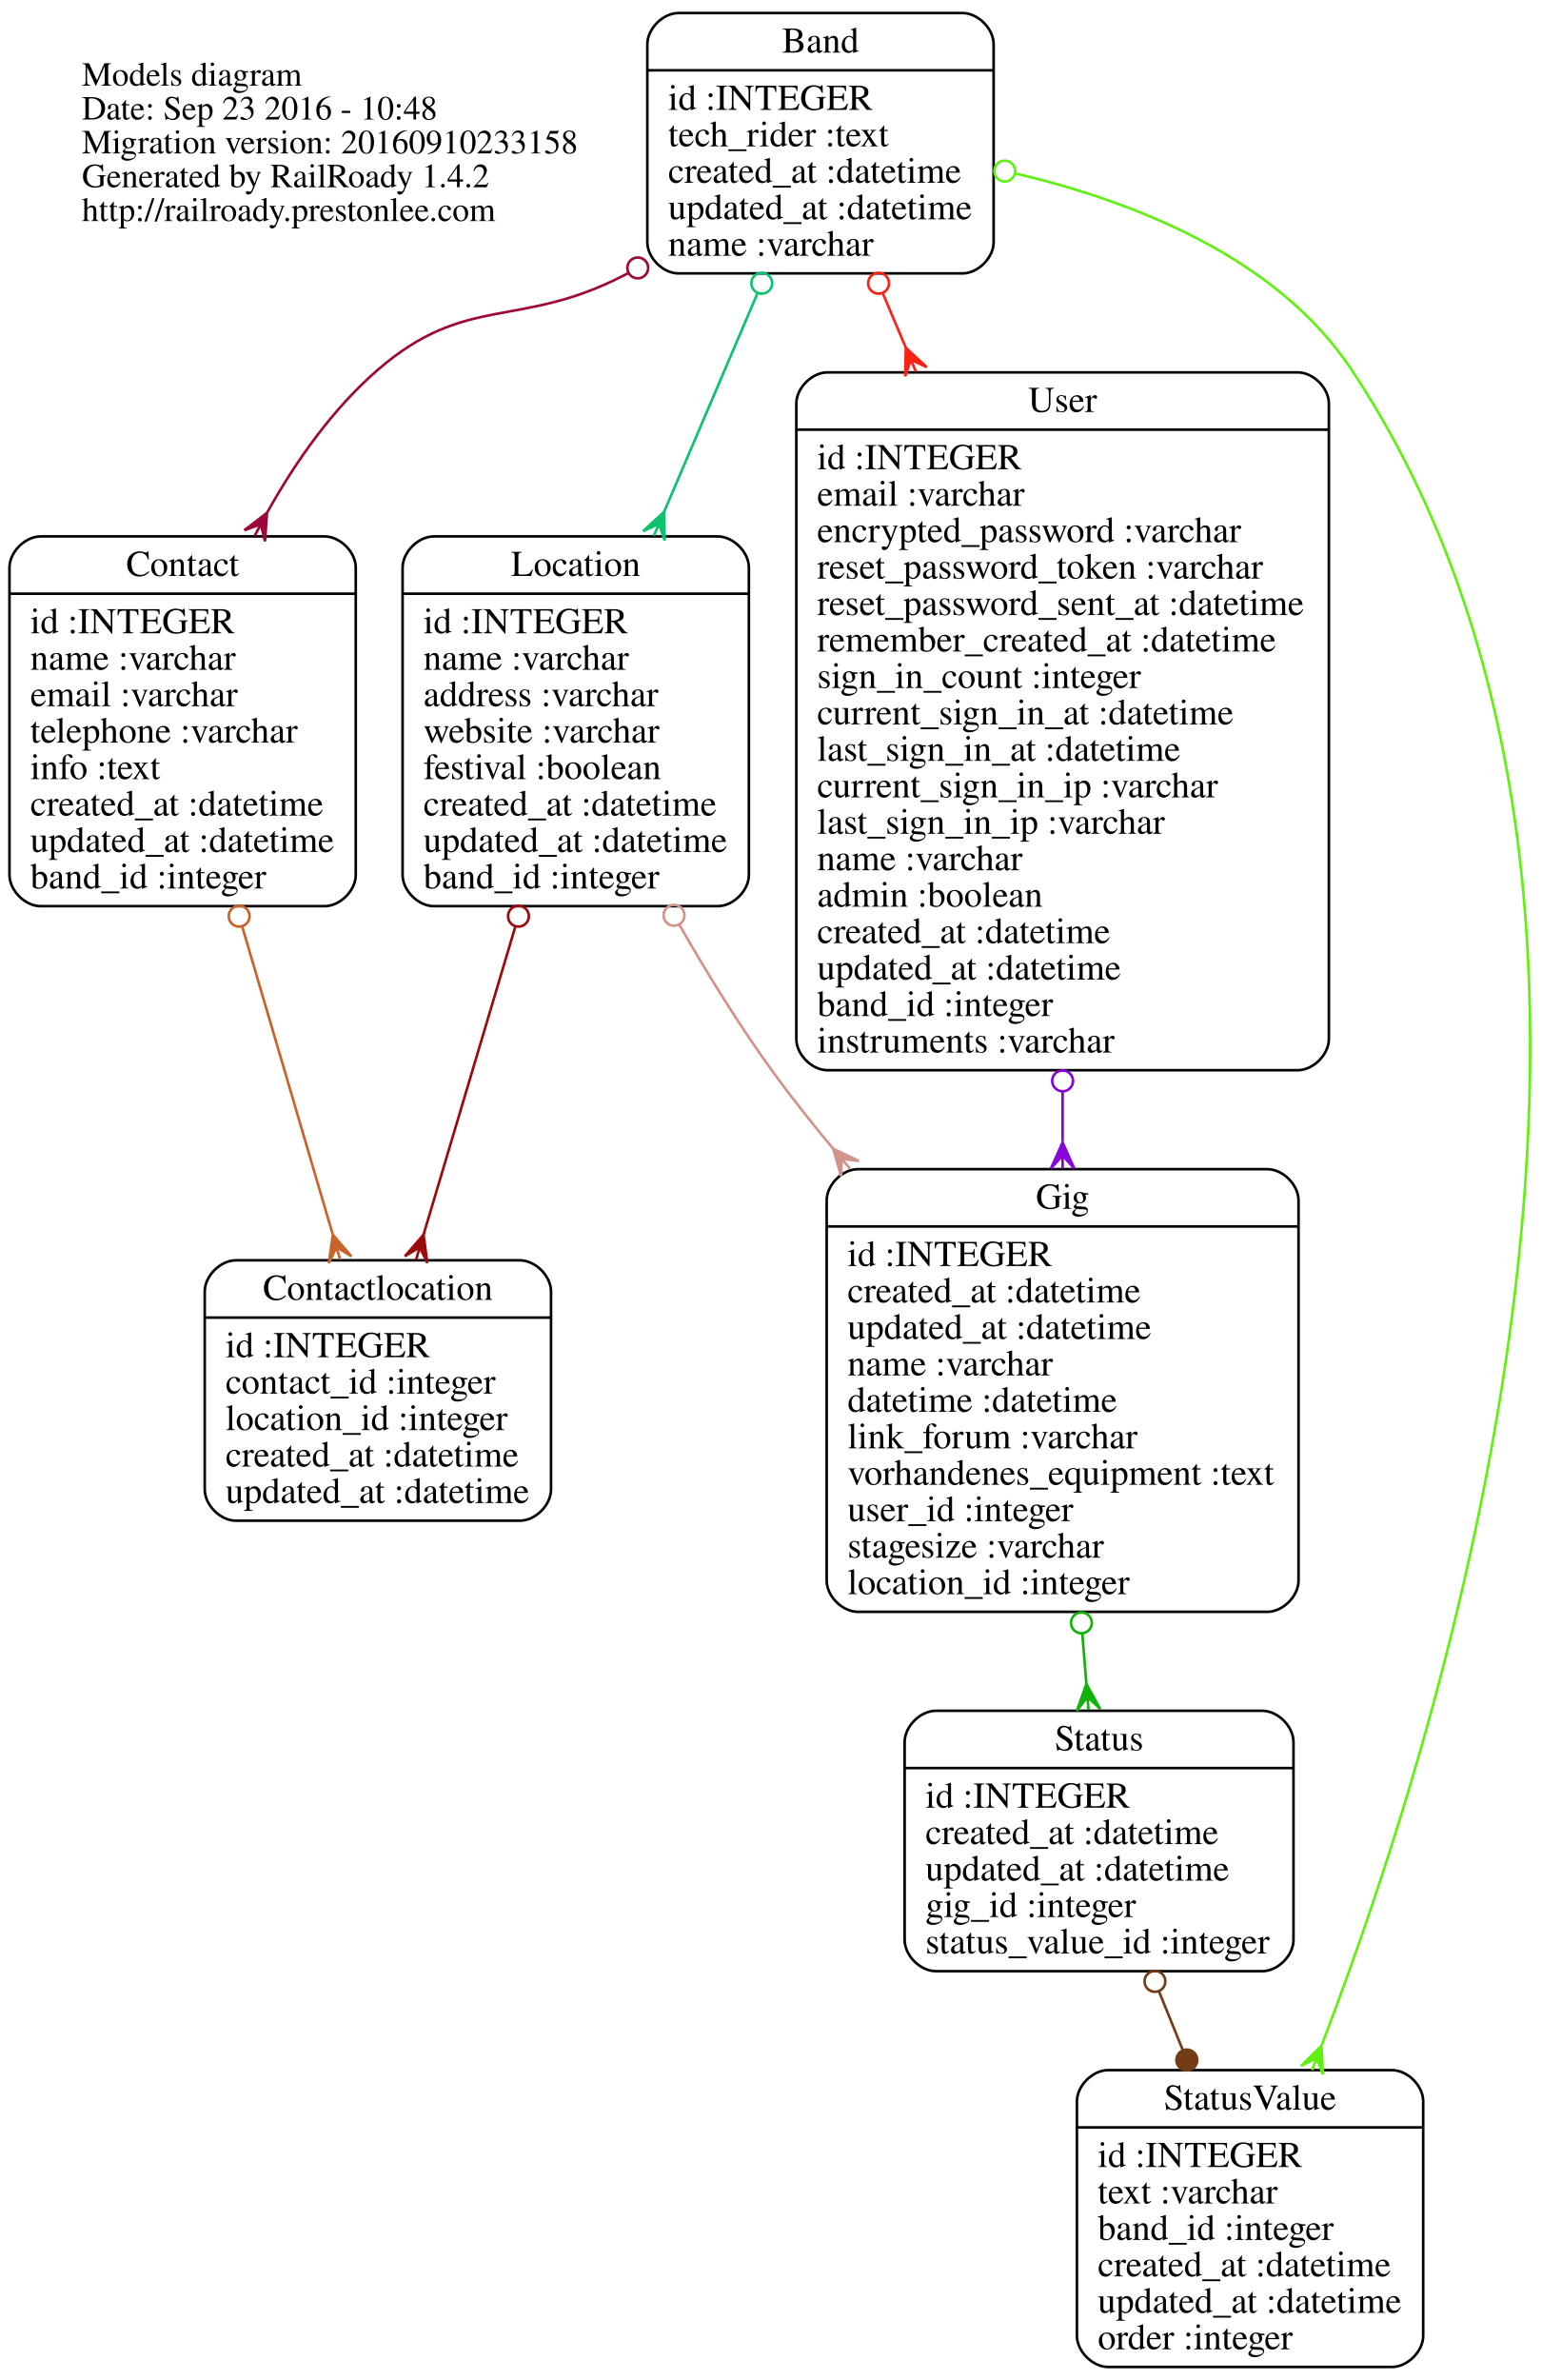
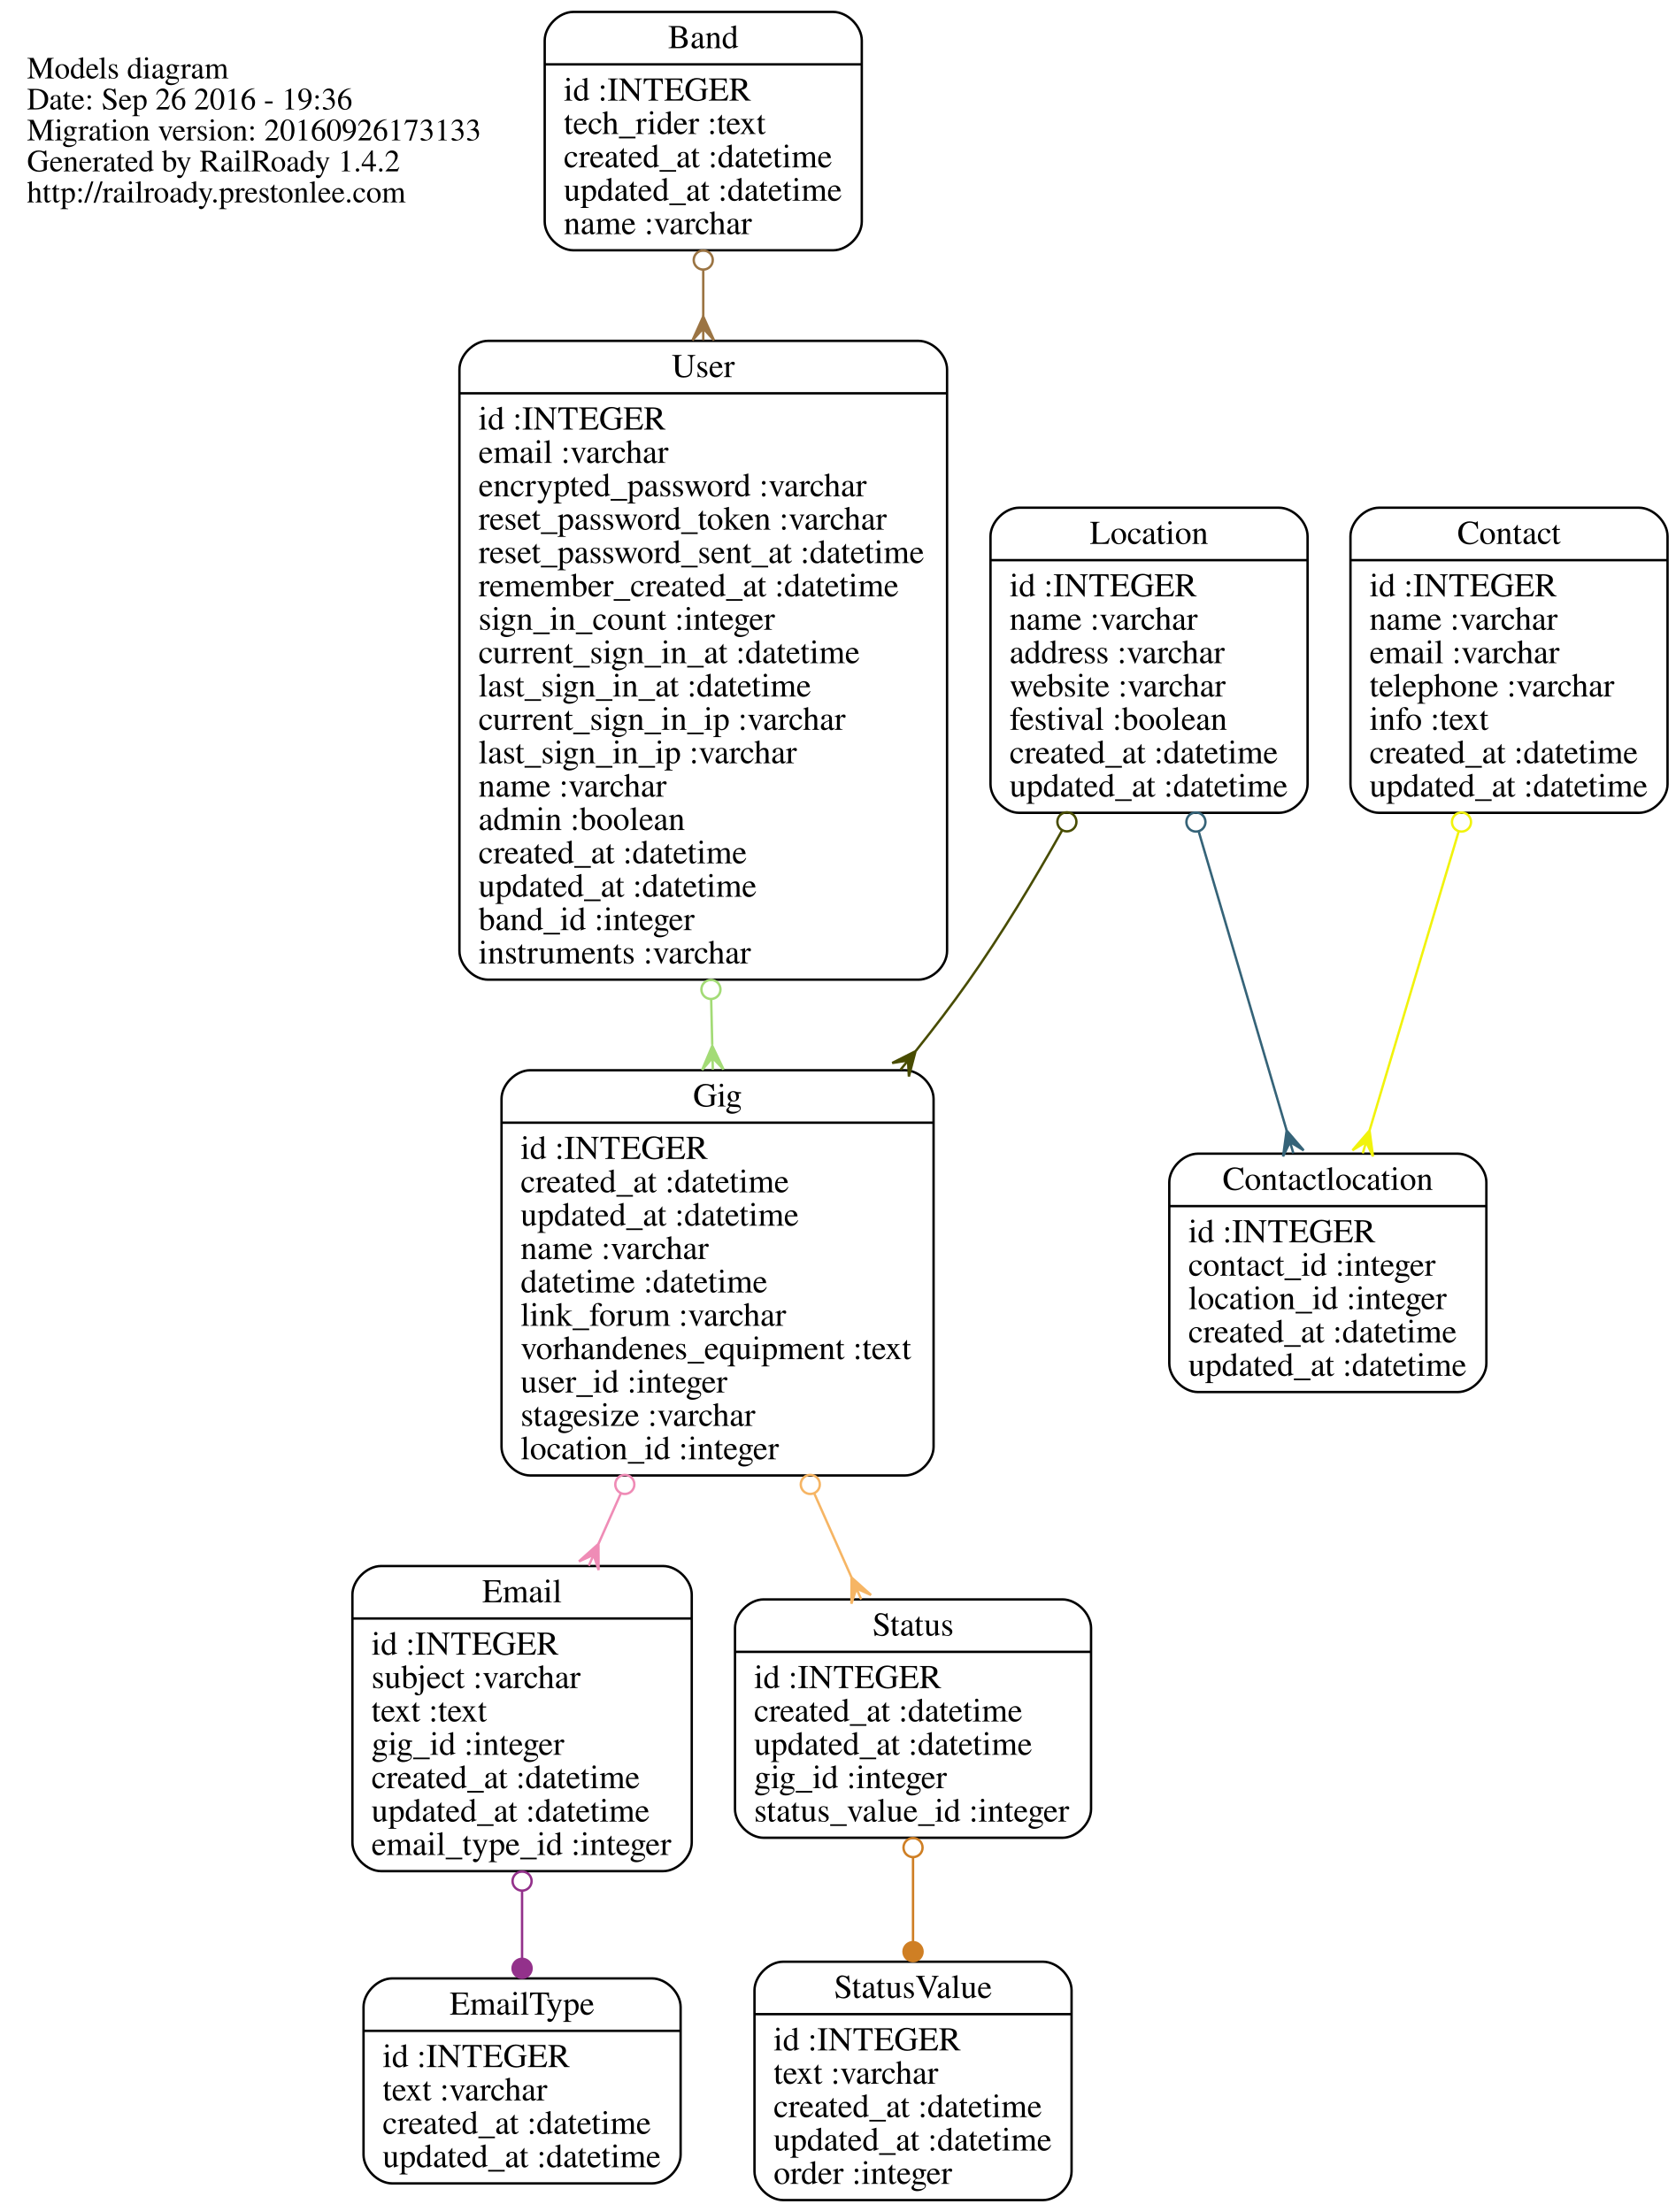
- <svg xmlns="http://www.w3.org/2000/svg" width="592pt" height="914pt" viewBox="0.00 0.00 591.72 914.00">
-   <g id="graph0" class="graph" transform="scale(1 1) rotate(0) translate(4 910)">
-     <polygon fill="none" stroke="none" points="-4,4 -4,-910 587.722,-910 587.722,4 -4,4" />
+ <svg xmlns="http://www.w3.org/2000/svg" width="703pt" height="928pt" viewBox="0.00 0.00 703.00 928.00">
+   <g id="graph0" class="graph" transform="scale(1 1) rotate(0) translate(4 924)">
+     <polygon fill="none" stroke="none" points="-4,4 -4,-924 699,-924 699,4 -4,4" />
    <g id="node1" class="node">
-       <text text-anchor="start" x="27.312" y="-877.1" font-family="Times,serif" font-size="13.00">Models diagram</text>
-       <text text-anchor="start" x="27.312" y="-864.1" font-family="Times,serif" font-size="13.00">Date: Sep 23 2016 - 10:48</text>
-       <text text-anchor="start" x="27.312" y="-851.1" font-family="Times,serif" font-size="13.00">Migration version: 20160910233158</text>
-       <text text-anchor="start" x="27.312" y="-838.1" font-family="Times,serif" font-size="13.00">Generated by RailRoady 1.4.2</text>
-       <text text-anchor="start" x="27.312" y="-825.1" font-family="Times,serif" font-size="13.00">http://railroady.prestonlee.com</text>
+       <text text-anchor="start" x="7.312" y="-891.1" font-family="Times,serif" font-size="13.00">Models diagram</text>
+       <text text-anchor="start" x="7.312" y="-878.1" font-family="Times,serif" font-size="13.00">Date: Sep 26 2016 - 19:36</text>
+       <text text-anchor="start" x="7.312" y="-865.1" font-family="Times,serif" font-size="13.00">Migration version: 20160926173133</text>
+       <text text-anchor="start" x="7.312" y="-852.1" font-family="Times,serif" font-size="13.00">Generated by RailRoady 1.4.2</text>
+       <text text-anchor="start" x="7.312" y="-839.1" font-family="Times,serif" font-size="13.00">http://railroady.prestonlee.com</text>
    </g>
    <g id="node2" class="node">
-       <path fill="none" stroke="black" d="M256.495,-805C256.495,-805 365.505,-805 365.505,-805 371.505,-805 377.505,-811 377.505,-817 377.505,-817 377.505,-893 377.505,-893 377.505,-899 371.505,-905 365.505,-905 365.505,-905 256.495,-905 256.495,-905 250.495,-905 244.495,-899 244.495,-893 244.495,-893 244.495,-817 244.495,-817 244.495,-811 250.495,-805 256.495,-805" />
-       <text text-anchor="middle" x="311" y="-889.8" font-family="Times,serif" font-size="14.00">Band</text>
-       <polyline fill="none" stroke="black" points="244.495,-883 377.505,-883 " />
-       <text text-anchor="start" x="252.495" y="-867.8" font-family="Times,serif" font-size="14.00">id :INTEGER</text>
-       <text text-anchor="start" x="252.495" y="-853.8" font-family="Times,serif" font-size="14.00">tech_rider :text</text>
-       <text text-anchor="start" x="252.495" y="-839.8" font-family="Times,serif" font-size="14.00">created_at :datetime</text>
-       <text text-anchor="start" x="252.495" y="-825.8" font-family="Times,serif" font-size="14.00">updated_at :datetime</text>
-       <text text-anchor="start" x="252.495" y="-811.8" font-family="Times,serif" font-size="14.00">name :varchar</text>
+       <path fill="none" stroke="black" d="M236.495,-819C236.495,-819 345.505,-819 345.505,-819 351.505,-819 357.505,-825 357.505,-831 357.505,-831 357.505,-907 357.505,-907 357.505,-913 351.505,-919 345.505,-919 345.505,-919 236.495,-919 236.495,-919 230.495,-919 224.495,-913 224.495,-907 224.495,-907 224.495,-831 224.495,-831 224.495,-825 230.495,-819 236.495,-819" />
+       <text text-anchor="middle" x="291" y="-903.8" font-family="Times,serif" font-size="14.00">Band</text>
+       <polyline fill="none" stroke="black" points="224.495,-897 357.505,-897 " />
+       <text text-anchor="start" x="232.495" y="-881.8" font-family="Times,serif" font-size="14.00">id :INTEGER</text>
+       <text text-anchor="start" x="232.495" y="-867.8" font-family="Times,serif" font-size="14.00">tech_rider :text</text>
+       <text text-anchor="start" x="232.495" y="-853.8" font-family="Times,serif" font-size="14.00">created_at :datetime</text>
+       <text text-anchor="start" x="232.495" y="-839.8" font-family="Times,serif" font-size="14.00">updated_at :datetime</text>
+       <text text-anchor="start" x="232.495" y="-825.8" font-family="Times,serif" font-size="14.00">name :varchar</text>
+     </g>
+     <g id="node11" class="node">
+       <path fill="none" stroke="black" d="M200.722,-513C200.722,-513 381.278,-513 381.278,-513 387.278,-513 393.278,-519 393.278,-525 393.278,-525 393.278,-769 393.278,-769 393.278,-775 387.278,-781 381.278,-781 381.278,-781 200.722,-781 200.722,-781 194.722,-781 188.722,-775 188.722,-769 188.722,-769 188.722,-525 188.722,-525 188.722,-519 194.722,-513 200.722,-513" />
+       <text text-anchor="middle" x="291" y="-765.8" font-family="Times,serif" font-size="14.00">User</text>
+       <polyline fill="none" stroke="black" points="188.722,-759 393.278,-759 " />
+       <text text-anchor="start" x="196.722" y="-743.8" font-family="Times,serif" font-size="14.00">id :INTEGER</text>
+       <text text-anchor="start" x="196.722" y="-729.8" font-family="Times,serif" font-size="14.00">email :varchar</text>
+       <text text-anchor="start" x="196.722" y="-715.8" font-family="Times,serif" font-size="14.00">encrypted_password :varchar</text>
+       <text text-anchor="start" x="196.722" y="-701.8" font-family="Times,serif" font-size="14.00">reset_password_token :varchar</text>
+       <text text-anchor="start" x="196.722" y="-687.8" font-family="Times,serif" font-size="14.00">reset_password_sent_at :datetime</text>
+       <text text-anchor="start" x="196.722" y="-673.8" font-family="Times,serif" font-size="14.00">remember_created_at :datetime</text>
+       <text text-anchor="start" x="196.722" y="-659.8" font-family="Times,serif" font-size="14.00">sign_in_count :integer</text>
+       <text text-anchor="start" x="196.722" y="-645.8" font-family="Times,serif" font-size="14.00">current_sign_in_at :datetime</text>
+       <text text-anchor="start" x="196.722" y="-631.8" font-family="Times,serif" font-size="14.00">last_sign_in_at :datetime</text>
+       <text text-anchor="start" x="196.722" y="-617.8" font-family="Times,serif" font-size="14.00">current_sign_in_ip :varchar</text>
+       <text text-anchor="start" x="196.722" y="-603.8" font-family="Times,serif" font-size="14.00">last_sign_in_ip :varchar</text>
+       <text text-anchor="start" x="196.722" y="-589.8" font-family="Times,serif" font-size="14.00">name :varchar</text>
+       <text text-anchor="start" x="196.722" y="-575.8" font-family="Times,serif" font-size="14.00">admin :boolean</text>
+       <text text-anchor="start" x="196.722" y="-561.8" font-family="Times,serif" font-size="14.00">created_at :datetime</text>
+       <text text-anchor="start" x="196.722" y="-547.8" font-family="Times,serif" font-size="14.00">updated_at :datetime</text>
+       <text text-anchor="start" x="196.722" y="-533.8" font-family="Times,serif" font-size="14.00">band_id :integer</text>
+       <text text-anchor="start" x="196.722" y="-519.8" font-family="Times,serif" font-size="14.00">instruments :varchar</text>
+     </g>
+     <g id="edge1" class="edge">
+       <path fill="none" stroke="#9b7443" d="M291,-810.878C291,-804.605 291,-798.031 291,-791.271" />
+       <ellipse fill="none" stroke="#9b7443" cx="291" cy="-814.902" rx="4" ry="4" />
+       <polygon fill="#9b7443" stroke="#9b7443" points="291,-791.249 295.5,-781.249 291,-786.249 291,-781.249 291,-781.249 291,-781.249 291,-786.249 286.5,-781.249 291,-791.249 291,-791.249" />
    </g>
    <g id="node3" class="node">
-       <path fill="none" stroke="black" d="M11.495,-562C11.495,-562 120.505,-562 120.505,-562 126.505,-562 132.505,-568 132.505,-574 132.505,-574 132.505,-692 132.505,-692 132.505,-698 126.505,-704 120.505,-704 120.505,-704 11.495,-704 11.495,-704 5.495,-704 -0.505,-698 -0.505,-692 -0.505,-692 -0.505,-574 -0.505,-574 -0.505,-568 5.495,-562 11.495,-562" />
-       <text text-anchor="middle" x="66" y="-688.8" font-family="Times,serif" font-size="14.00">Contact</text>
-       <polyline fill="none" stroke="black" points="-0.505,-682 132.505,-682 " />
-       <text text-anchor="start" x="7.495" y="-666.8" font-family="Times,serif" font-size="14.00">id :INTEGER</text>
-       <text text-anchor="start" x="7.495" y="-652.8" font-family="Times,serif" font-size="14.00">name :varchar</text>
-       <text text-anchor="start" x="7.495" y="-638.8" font-family="Times,serif" font-size="14.00">email :varchar</text>
-       <text text-anchor="start" x="7.495" y="-624.8" font-family="Times,serif" font-size="14.00">telephone :varchar</text>
-       <text text-anchor="start" x="7.495" y="-610.8" font-family="Times,serif" font-size="14.00">info :text</text>
-       <text text-anchor="start" x="7.495" y="-596.8" font-family="Times,serif" font-size="14.00">created_at :datetime</text>
-       <text text-anchor="start" x="7.495" y="-582.8" font-family="Times,serif" font-size="14.00">updated_at :datetime</text>
-       <text text-anchor="start" x="7.495" y="-568.8" font-family="Times,serif" font-size="14.00">band_id :integer</text>
+       <path fill="none" stroke="black" d="M574.495,-583C574.495,-583 683.505,-583 683.505,-583 689.505,-583 695.505,-589 695.505,-595 695.505,-595 695.505,-699 695.505,-699 695.505,-705 689.505,-711 683.505,-711 683.505,-711 574.495,-711 574.495,-711 568.495,-711 562.495,-705 562.495,-699 562.495,-699 562.495,-595 562.495,-595 562.495,-589 568.495,-583 574.495,-583" />
+       <text text-anchor="middle" x="629" y="-695.8" font-family="Times,serif" font-size="14.00">Contact</text>
+       <polyline fill="none" stroke="black" points="562.495,-689 695.505,-689 " />
+       <text text-anchor="start" x="570.495" y="-673.8" font-family="Times,serif" font-size="14.00">id :INTEGER</text>
+       <text text-anchor="start" x="570.495" y="-659.8" font-family="Times,serif" font-size="14.00">name :varchar</text>
+       <text text-anchor="start" x="570.495" y="-645.8" font-family="Times,serif" font-size="14.00">email :varchar</text>
+       <text text-anchor="start" x="570.495" y="-631.8" font-family="Times,serif" font-size="14.00">telephone :varchar</text>
+       <text text-anchor="start" x="570.495" y="-617.8" font-family="Times,serif" font-size="14.00">info :text</text>
+       <text text-anchor="start" x="570.495" y="-603.8" font-family="Times,serif" font-size="14.00">created_at :datetime</text>
+       <text text-anchor="start" x="570.495" y="-589.8" font-family="Times,serif" font-size="14.00">updated_at :datetime</text>
+     </g>
+     <g id="node4" class="node">
+       <path fill="none" stroke="black" d="M498.495,-340C498.495,-340 607.505,-340 607.505,-340 613.505,-340 619.505,-346 619.505,-352 619.505,-352 619.505,-428 619.505,-428 619.505,-434 613.505,-440 607.505,-440 607.505,-440 498.495,-440 498.495,-440 492.495,-440 486.495,-434 486.495,-428 486.495,-428 486.495,-352 486.495,-352 486.495,-346 492.495,-340 498.495,-340" />
+       <text text-anchor="middle" x="553" y="-424.8" font-family="Times,serif" font-size="14.00">Contactlocation</text>
+       <polyline fill="none" stroke="black" points="486.495,-418 619.505,-418 " />
+       <text text-anchor="start" x="494.495" y="-402.8" font-family="Times,serif" font-size="14.00">id :INTEGER</text>
+       <text text-anchor="start" x="494.495" y="-388.8" font-family="Times,serif" font-size="14.00">contact_id :integer</text>
+       <text text-anchor="start" x="494.495" y="-374.8" font-family="Times,serif" font-size="14.00">location_id :integer</text>
+       <text text-anchor="start" x="494.495" y="-360.8" font-family="Times,serif" font-size="14.00">created_at :datetime</text>
+       <text text-anchor="start" x="494.495" y="-346.8" font-family="Times,serif" font-size="14.00">updated_at :datetime</text>
+     </g>
+     <g id="edge2" class="edge">
+       <path fill="none" stroke="#f1f30c" d="M607.862,-575.077C596.111,-535.647 581.66,-487.162 570.54,-449.851" />
+       <ellipse fill="none" stroke="#f1f30c" cx="609.071" cy="-579.133" rx="4" ry="4" />
+       <polygon fill="#f1f30c" stroke="#f1f30c" points="570.499,-449.715 571.956,-438.846 569.071,-444.923 567.643,-440.131 567.643,-440.131 567.643,-440.131 569.071,-444.923 563.33,-441.417 570.499,-449.715 570.499,-449.715" />
+     </g>
+     <g id="node5" class="node">
+       <path fill="none" stroke="black" d="M155.826,-139C155.826,-139 274.174,-139 274.174,-139 280.174,-139 286.174,-145 286.174,-151 286.174,-151 286.174,-255 286.174,-255 286.174,-261 280.174,-267 274.174,-267 274.174,-267 155.826,-267 155.826,-267 149.826,-267 143.826,-261 143.826,-255 143.826,-255 143.826,-151 143.826,-151 143.826,-145 149.826,-139 155.826,-139" />
+       <text text-anchor="middle" x="215" y="-251.8" font-family="Times,serif" font-size="14.00">Email</text>
+       <polyline fill="none" stroke="black" points="143.826,-245 286.174,-245 " />
+       <text text-anchor="start" x="151.826" y="-229.8" font-family="Times,serif" font-size="14.00">id :INTEGER</text>
+       <text text-anchor="start" x="151.826" y="-215.8" font-family="Times,serif" font-size="14.00">subject :varchar</text>
+       <text text-anchor="start" x="151.826" y="-201.8" font-family="Times,serif" font-size="14.00">text :text</text>
+       <text text-anchor="start" x="151.826" y="-187.8" font-family="Times,serif" font-size="14.00">gig_id :integer</text>
+       <text text-anchor="start" x="151.826" y="-173.8" font-family="Times,serif" font-size="14.00">created_at :datetime</text>
+       <text text-anchor="start" x="151.826" y="-159.8" font-family="Times,serif" font-size="14.00">updated_at :datetime</text>
+       <text text-anchor="start" x="151.826" y="-145.8" font-family="Times,serif" font-size="14.00">email_type_id :integer</text>
+     </g>
+     <g id="node6" class="node">
+       <path fill="none" stroke="black" d="M160.495,-8C160.495,-8 269.505,-8 269.505,-8 275.505,-8 281.505,-14 281.505,-20 281.505,-20 281.505,-82 281.505,-82 281.505,-88 275.505,-94 269.505,-94 269.505,-94 160.495,-94 160.495,-94 154.495,-94 148.495,-88 148.495,-82 148.495,-82 148.495,-20 148.495,-20 148.495,-14 154.495,-8 160.495,-8" />
+       <text text-anchor="middle" x="215" y="-78.8" font-family="Times,serif" font-size="14.00">EmailType</text>
+       <polyline fill="none" stroke="black" points="148.495,-72 281.505,-72 " />
+       <text text-anchor="start" x="156.495" y="-56.8" font-family="Times,serif" font-size="14.00">id :INTEGER</text>
+       <text text-anchor="start" x="156.495" y="-42.8" font-family="Times,serif" font-size="14.00">text :varchar</text>
+       <text text-anchor="start" x="156.495" y="-28.8" font-family="Times,serif" font-size="14.00">created_at :datetime</text>
+       <text text-anchor="start" x="156.495" y="-14.8" font-family="Times,serif" font-size="14.00">updated_at :datetime</text>
+     </g>
+     <g id="edge3" class="edge">
+       <path fill="none" stroke="#93318b" d="M215,-130.658C215,-121.108 215,-111.479 215,-102.392" />
+       <ellipse fill="none" stroke="#93318b" cx="215" cy="-134.821" rx="4" ry="4" />
+       <ellipse fill="#93318b" stroke="#93318b" cx="215" cy="-98.217" rx="4" ry="4" />
+     </g>
+     <g id="node7" class="node">
+       <path fill="none" stroke="black" d="M218.384,-305C218.384,-305 375.616,-305 375.616,-305 381.616,-305 387.616,-311 387.616,-317 387.616,-317 387.616,-463 387.616,-463 387.616,-469 381.616,-475 375.616,-475 375.616,-475 218.384,-475 218.384,-475 212.384,-475 206.384,-469 206.384,-463 206.384,-463 206.384,-317 206.384,-317 206.384,-311 212.384,-305 218.384,-305" />
+       <text text-anchor="middle" x="297" y="-459.8" font-family="Times,serif" font-size="14.00">Gig</text>
+       <polyline fill="none" stroke="black" points="206.384,-453 387.616,-453 " />
+       <text text-anchor="start" x="214.384" y="-437.8" font-family="Times,serif" font-size="14.00">id :INTEGER</text>
+       <text text-anchor="start" x="214.384" y="-423.8" font-family="Times,serif" font-size="14.00">created_at :datetime</text>
+       <text text-anchor="start" x="214.384" y="-409.8" font-family="Times,serif" font-size="14.00">updated_at :datetime</text>
+       <text text-anchor="start" x="214.384" y="-395.8" font-family="Times,serif" font-size="14.00">name :varchar</text>
+       <text text-anchor="start" x="214.384" y="-381.8" font-family="Times,serif" font-size="14.00">datetime :datetime</text>
+       <text text-anchor="start" x="214.384" y="-367.8" font-family="Times,serif" font-size="14.00">link_forum :varchar</text>
+       <text text-anchor="start" x="214.384" y="-353.8" font-family="Times,serif" font-size="14.00">vorhandenes_equipment :text</text>
+       <text text-anchor="start" x="214.384" y="-339.8" font-family="Times,serif" font-size="14.00">user_id :integer</text>
+       <text text-anchor="start" x="214.384" y="-325.8" font-family="Times,serif" font-size="14.00">stagesize :varchar</text>
+       <text text-anchor="start" x="214.384" y="-311.8" font-family="Times,serif" font-size="14.00">location_id :integer</text>
+     </g>
+     <g id="edge5" class="edge">
+       <path fill="none" stroke="#ef8cb6" d="M256.414,-297.435C253.29,-290.386 250.163,-283.331 247.105,-276.431" />
+       <ellipse fill="none" stroke="#ef8cb6" cx="258.098" cy="-301.234" rx="4" ry="4" />
+       <polygon fill="#ef8cb6" stroke="#ef8cb6" points="247.037,-276.278 247.098,-265.312 245.01,-271.707 242.984,-267.135 242.984,-267.135 242.984,-267.135 245.01,-271.707 238.87,-268.959 247.037,-276.278 247.037,-276.278" />
+     </g>
+     <g id="node9" class="node">
+       <path fill="none" stroke="black" d="M316.322,-153C316.322,-153 441.678,-153 441.678,-153 447.678,-153 453.678,-159 453.678,-165 453.678,-165 453.678,-241 453.678,-241 453.678,-247 447.678,-253 441.678,-253 441.678,-253 316.322,-253 316.322,-253 310.322,-253 304.322,-247 304.322,-241 304.322,-241 304.322,-165 304.322,-165 304.322,-159 310.322,-153 316.322,-153" />
+       <text text-anchor="middle" x="379" y="-237.8" font-family="Times,serif" font-size="14.00">Status</text>
+       <polyline fill="none" stroke="black" points="304.322,-231 453.678,-231 " />
+       <text text-anchor="start" x="312.322" y="-215.8" font-family="Times,serif" font-size="14.00">id :INTEGER</text>
+       <text text-anchor="start" x="312.322" y="-201.8" font-family="Times,serif" font-size="14.00">created_at :datetime</text>
+       <text text-anchor="start" x="312.322" y="-187.8" font-family="Times,serif" font-size="14.00">updated_at :datetime</text>
+       <text text-anchor="start" x="312.322" y="-173.8" font-family="Times,serif" font-size="14.00">gig_id :integer</text>
+       <text text-anchor="start" x="312.322" y="-159.8" font-family="Times,serif" font-size="14.00">status_value_id :integer</text>
    </g>
    <g id="edge4" class="edge">
-       <path fill="none" stroke="#9c083b" d="M237.033,-805.054C236.354,-804.698 235.676,-804.347 235,-804 195.192,-783.587 174.835,-797.267 141,-768 123.699,-753.035 109.571,-733.048 98.431,-713.087" />
-       <ellipse fill="none" stroke="#9c083b" cx="240.822" cy="-807.11" rx="4" ry="4" />
-       <polygon fill="#9c083b" stroke="#9c083b" points="98.413,-713.054 97.646,-702.115 96.047,-708.649 93.682,-704.244 93.682,-704.244 93.682,-704.244 96.047,-708.649 89.717,-706.373 98.413,-713.054 98.413,-713.054" />
-     </g>
-     <g id="node6" class="node">
-       <path fill="none" stroke="black" d="M162.495,-562C162.495,-562 271.505,-562 271.505,-562 277.505,-562 283.505,-568 283.505,-574 283.505,-574 283.505,-692 283.505,-692 283.505,-698 277.505,-704 271.505,-704 271.505,-704 162.495,-704 162.495,-704 156.495,-704 150.495,-698 150.495,-692 150.495,-692 150.495,-574 150.495,-574 150.495,-568 156.495,-562 162.495,-562" />
-       <text text-anchor="middle" x="217" y="-688.8" font-family="Times,serif" font-size="14.00">Location</text>
-       <polyline fill="none" stroke="black" points="150.495,-682 283.505,-682 " />
-       <text text-anchor="start" x="158.495" y="-666.8" font-family="Times,serif" font-size="14.00">id :INTEGER</text>
-       <text text-anchor="start" x="158.495" y="-652.8" font-family="Times,serif" font-size="14.00">name :varchar</text>
-       <text text-anchor="start" x="158.495" y="-638.8" font-family="Times,serif" font-size="14.00">address :varchar</text>
-       <text text-anchor="start" x="158.495" y="-624.8" font-family="Times,serif" font-size="14.00">website :varchar</text>
-       <text text-anchor="start" x="158.495" y="-610.8" font-family="Times,serif" font-size="14.00">festival :boolean</text>
-       <text text-anchor="start" x="158.495" y="-596.8" font-family="Times,serif" font-size="14.00">created_at :datetime</text>
-       <text text-anchor="start" x="158.495" y="-582.8" font-family="Times,serif" font-size="14.00">updated_at :datetime</text>
-       <text text-anchor="start" x="158.495" y="-568.8" font-family="Times,serif" font-size="14.00">band_id :integer</text>
-     </g>
-     <g id="edge3" class="edge">
-       <path fill="none" stroke="#0ec16c" d="M286.835,-797.443C275.928,-771.916 262.854,-741.317 250.982,-713.533" />
-       <ellipse fill="none" stroke="#0ec16c" cx="288.45" cy="-801.223" rx="4" ry="4" />
-       <polygon fill="#0ec16c" stroke="#0ec16c" points="250.936,-713.425 251.145,-702.462 248.972,-708.828 247.007,-704.23 247.007,-704.23 247.007,-704.23 248.972,-708.828 242.869,-705.998 250.936,-713.425 250.936,-713.425" />
+       <path fill="none" stroke="#f6b564" d="M337.608,-297.383C342.911,-285.42 348.222,-273.438 353.187,-262.236" />
+       <ellipse fill="none" stroke="#f6b564" cx="335.902" cy="-301.234" rx="4" ry="4" />
+       <polygon fill="#f6b564" stroke="#f6b564" points="353.217,-262.17 361.383,-254.851 355.243,-257.599 357.269,-253.027 357.269,-253.027 357.269,-253.027 355.243,-257.599 353.155,-251.204 353.217,-262.17 353.217,-262.17" />
    </g>
    <g id="node8" class="node">
-       <path fill="none" stroke="black" d="M421.495,-1C421.495,-1 530.505,-1 530.505,-1 536.505,-1 542.505,-7 542.505,-13 542.505,-13 542.505,-103 542.505,-103 542.505,-109 536.505,-115 530.505,-115 530.505,-115 421.495,-115 421.495,-115 415.495,-115 409.495,-109 409.495,-103 409.495,-103 409.495,-13 409.495,-13 409.495,-7 415.495,-1 421.495,-1" />
-       <text text-anchor="middle" x="476" y="-99.8" font-family="Times,serif" font-size="14.00">StatusValue</text>
-       <polyline fill="none" stroke="black" points="409.495,-93 542.505,-93 " />
-       <text text-anchor="start" x="417.495" y="-77.8" font-family="Times,serif" font-size="14.00">id :INTEGER</text>
-       <text text-anchor="start" x="417.495" y="-63.8" font-family="Times,serif" font-size="14.00">text :varchar</text>
-       <text text-anchor="start" x="417.495" y="-49.8" font-family="Times,serif" font-size="14.00">band_id :integer</text>
-       <text text-anchor="start" x="417.495" y="-35.8" font-family="Times,serif" font-size="14.00">created_at :datetime</text>
-       <text text-anchor="start" x="417.495" y="-21.8" font-family="Times,serif" font-size="14.00">updated_at :datetime</text>
-       <text text-anchor="start" x="417.495" y="-7.8" font-family="Times,serif" font-size="14.00">order :integer</text>
+       <path fill="none" stroke="black" d="M423.495,-583C423.495,-583 532.505,-583 532.505,-583 538.505,-583 544.505,-589 544.505,-595 544.505,-595 544.505,-699 544.505,-699 544.505,-705 538.505,-711 532.505,-711 532.505,-711 423.495,-711 423.495,-711 417.495,-711 411.495,-705 411.495,-699 411.495,-699 411.495,-595 411.495,-595 411.495,-589 417.495,-583 423.495,-583" />
+       <text text-anchor="middle" x="478" y="-695.8" font-family="Times,serif" font-size="14.00">Location</text>
+       <polyline fill="none" stroke="black" points="411.495,-689 544.505,-689 " />
+       <text text-anchor="start" x="419.495" y="-673.8" font-family="Times,serif" font-size="14.00">id :INTEGER</text>
+       <text text-anchor="start" x="419.495" y="-659.8" font-family="Times,serif" font-size="14.00">name :varchar</text>
+       <text text-anchor="start" x="419.495" y="-645.8" font-family="Times,serif" font-size="14.00">address :varchar</text>
+       <text text-anchor="start" x="419.495" y="-631.8" font-family="Times,serif" font-size="14.00">website :varchar</text>
+       <text text-anchor="start" x="419.495" y="-617.8" font-family="Times,serif" font-size="14.00">festival :boolean</text>
+       <text text-anchor="start" x="419.495" y="-603.8" font-family="Times,serif" font-size="14.00">created_at :datetime</text>
+       <text text-anchor="start" x="419.495" y="-589.8" font-family="Times,serif" font-size="14.00">updated_at :datetime</text>
    </g>
-     <g id="edge2" class="edge">
-       <path fill="none" stroke="#61f012" d="M385.709,-843.429C431.386,-832.691 486.37,-811.139 515,-768 648.505,-566.835 554.912,-258.504 503.56,-124.716" />
-       <ellipse fill="none" stroke="#61f012" cx="381.785" cy="-844.31" rx="4" ry="4" />
-       <polygon fill="#61f012" stroke="#61f012" points="503.408,-124.326 503.983,-113.375 501.598,-119.665 499.788,-115.004 499.788,-115.004 499.788,-115.004 501.598,-119.665 495.593,-116.634 503.408,-124.326 503.408,-124.326" />
-     </g>
-     <g id="node9" class="node">
-       <path fill="none" stroke="black" d="M313.722,-499C313.722,-499 494.278,-499 494.278,-499 500.278,-499 506.278,-505 506.278,-511 506.278,-511 506.278,-755 506.278,-755 506.278,-761 500.278,-767 494.278,-767 494.278,-767 313.722,-767 313.722,-767 307.722,-767 301.722,-761 301.722,-755 301.722,-755 301.722,-511 301.722,-511 301.722,-505 307.722,-499 313.722,-499" />
-       <text text-anchor="middle" x="404" y="-751.8" font-family="Times,serif" font-size="14.00">User</text>
-       <polyline fill="none" stroke="black" points="301.722,-745 506.278,-745 " />
-       <text text-anchor="start" x="309.722" y="-729.8" font-family="Times,serif" font-size="14.00">id :INTEGER</text>
-       <text text-anchor="start" x="309.722" y="-715.8" font-family="Times,serif" font-size="14.00">email :varchar</text>
-       <text text-anchor="start" x="309.722" y="-701.8" font-family="Times,serif" font-size="14.00">encrypted_password :varchar</text>
-       <text text-anchor="start" x="309.722" y="-687.8" font-family="Times,serif" font-size="14.00">reset_password_token :varchar</text>
-       <text text-anchor="start" x="309.722" y="-673.8" font-family="Times,serif" font-size="14.00">reset_password_sent_at :datetime</text>
-       <text text-anchor="start" x="309.722" y="-659.8" font-family="Times,serif" font-size="14.00">remember_created_at :datetime</text>
-       <text text-anchor="start" x="309.722" y="-645.8" font-family="Times,serif" font-size="14.00">sign_in_count :integer</text>
-       <text text-anchor="start" x="309.722" y="-631.8" font-family="Times,serif" font-size="14.00">current_sign_in_at :datetime</text>
-       <text text-anchor="start" x="309.722" y="-617.8" font-family="Times,serif" font-size="14.00">last_sign_in_at :datetime</text>
-       <text text-anchor="start" x="309.722" y="-603.8" font-family="Times,serif" font-size="14.00">current_sign_in_ip :varchar</text>
-       <text text-anchor="start" x="309.722" y="-589.8" font-family="Times,serif" font-size="14.00">last_sign_in_ip :varchar</text>
-       <text text-anchor="start" x="309.722" y="-575.8" font-family="Times,serif" font-size="14.00">name :varchar</text>
-       <text text-anchor="start" x="309.722" y="-561.8" font-family="Times,serif" font-size="14.00">admin :boolean</text>
-       <text text-anchor="start" x="309.722" y="-547.8" font-family="Times,serif" font-size="14.00">created_at :datetime</text>
-       <text text-anchor="start" x="309.722" y="-533.8" font-family="Times,serif" font-size="14.00">updated_at :datetime</text>
-       <text text-anchor="start" x="309.722" y="-519.8" font-family="Times,serif" font-size="14.00">band_id :integer</text>
-       <text text-anchor="start" x="309.722" y="-505.8" font-family="Times,serif" font-size="14.00">instruments :varchar</text>
-     </g>
-     <g id="edge1" class="edge">
-       <path fill="none" stroke="#fa2216" d="M334.908,-797.443C337.731,-790.765 340.701,-783.74 343.758,-776.508" />
-       <ellipse fill="none" stroke="#fa2216" cx="333.313" cy="-801.217" rx="4" ry="4" />
-       <polygon fill="#fa2216" stroke="#fa2216" points="343.778,-776.46 351.817,-769.002 345.725,-771.855 347.672,-767.249 347.672,-767.249 347.672,-767.249 345.725,-771.855 343.527,-765.497 343.778,-776.46 343.778,-776.46" />
-     </g>
-     <g id="node4" class="node">
-       <path fill="none" stroke="black" d="M86.495,-326C86.495,-326 195.505,-326 195.505,-326 201.505,-326 207.505,-332 207.505,-338 207.505,-338 207.505,-414 207.505,-414 207.505,-420 201.505,-426 195.505,-426 195.505,-426 86.495,-426 86.495,-426 80.495,-426 74.495,-420 74.495,-414 74.495,-414 74.495,-338 74.495,-338 74.495,-332 80.495,-326 86.495,-326" />
-       <text text-anchor="middle" x="141" y="-410.8" font-family="Times,serif" font-size="14.00">Contactlocation</text>
-       <polyline fill="none" stroke="black" points="74.495,-404 207.505,-404 " />
-       <text text-anchor="start" x="82.495" y="-388.8" font-family="Times,serif" font-size="14.00">id :INTEGER</text>
-       <text text-anchor="start" x="82.495" y="-374.8" font-family="Times,serif" font-size="14.00">contact_id :integer</text>
-       <text text-anchor="start" x="82.495" y="-360.8" font-family="Times,serif" font-size="14.00">location_id :integer</text>
-       <text text-anchor="start" x="82.495" y="-346.8" font-family="Times,serif" font-size="14.00">created_at :datetime</text>
-       <text text-anchor="start" x="82.495" y="-332.8" font-family="Times,serif" font-size="14.00">updated_at :datetime</text>
-     </g>
-     <g id="edge5" class="edge">
-       <path fill="none" stroke="#c7642c" d="M88.851,-554.306C100.052,-516.223 113.322,-471.104 123.673,-435.912" />
-       <ellipse fill="none" stroke="#c7642c" cx="87.722" cy="-558.145" rx="4" ry="4" />
-       <polygon fill="#c7642c" stroke="#c7642c" points="123.689,-435.857 130.828,-427.533 125.1,-431.06 126.511,-426.263 126.511,-426.263 126.511,-426.263 125.1,-431.06 122.194,-424.994 123.689,-435.857 123.689,-435.857" />
-     </g>
-     <g id="node5" class="node">
-       <path fill="none" stroke="black" d="M325.384,-291C325.384,-291 482.616,-291 482.616,-291 488.616,-291 494.616,-297 494.616,-303 494.616,-303 494.616,-449 494.616,-449 494.616,-455 488.616,-461 482.616,-461 482.616,-461 325.384,-461 325.384,-461 319.384,-461 313.384,-455 313.384,-449 313.384,-449 313.384,-303 313.384,-303 313.384,-297 319.384,-291 325.384,-291" />
-       <text text-anchor="middle" x="404" y="-445.8" font-family="Times,serif" font-size="14.00">Gig</text>
-       <polyline fill="none" stroke="black" points="313.384,-439 494.616,-439 " />
-       <text text-anchor="start" x="321.384" y="-423.8" font-family="Times,serif" font-size="14.00">id :INTEGER</text>
-       <text text-anchor="start" x="321.384" y="-409.8" font-family="Times,serif" font-size="14.00">created_at :datetime</text>
-       <text text-anchor="start" x="321.384" y="-395.8" font-family="Times,serif" font-size="14.00">updated_at :datetime</text>
-       <text text-anchor="start" x="321.384" y="-381.8" font-family="Times,serif" font-size="14.00">name :varchar</text>
-       <text text-anchor="start" x="321.384" y="-367.8" font-family="Times,serif" font-size="14.00">datetime :datetime</text>
-       <text text-anchor="start" x="321.384" y="-353.8" font-family="Times,serif" font-size="14.00">link_forum :varchar</text>
-       <text text-anchor="start" x="321.384" y="-339.8" font-family="Times,serif" font-size="14.00">vorhandenes_equipment :text</text>
-       <text text-anchor="start" x="321.384" y="-325.8" font-family="Times,serif" font-size="14.00">user_id :integer</text>
-       <text text-anchor="start" x="321.384" y="-311.8" font-family="Times,serif" font-size="14.00">stagesize :varchar</text>
-       <text text-anchor="start" x="321.384" y="-297.8" font-family="Times,serif" font-size="14.00">location_id :integer</text>
-     </g>
-     <g id="node7" class="node">
-       <path fill="none" stroke="black" d="M355.322,-153C355.322,-153 480.678,-153 480.678,-153 486.678,-153 492.678,-159 492.678,-165 492.678,-165 492.678,-241 492.678,-241 492.678,-247 486.678,-253 480.678,-253 480.678,-253 355.322,-253 355.322,-253 349.322,-253 343.322,-247 343.322,-241 343.322,-241 343.322,-165 343.322,-165 343.322,-159 349.322,-153 355.322,-153" />
-       <text text-anchor="middle" x="418" y="-237.8" font-family="Times,serif" font-size="14.00">Status</text>
-       <polyline fill="none" stroke="black" points="343.322,-231 492.678,-231 " />
-       <text text-anchor="start" x="351.322" y="-215.8" font-family="Times,serif" font-size="14.00">id :INTEGER</text>
-       <text text-anchor="start" x="351.322" y="-201.8" font-family="Times,serif" font-size="14.00">created_at :datetime</text>
-       <text text-anchor="start" x="351.322" y="-187.8" font-family="Times,serif" font-size="14.00">updated_at :datetime</text>
-       <text text-anchor="start" x="351.322" y="-173.8" font-family="Times,serif" font-size="14.00">gig_id :integer</text>
-       <text text-anchor="start" x="351.322" y="-159.8" font-family="Times,serif" font-size="14.00">status_value_id :integer</text>
+     <g id="edge7" class="edge">
+       <path fill="none" stroke="#356378" d="M498.86,-575.077C510.457,-535.647 524.717,-487.162 535.691,-449.851" />
+       <ellipse fill="none" stroke="#356378" cx="497.668" cy="-579.129" rx="4" ry="4" />
+       <polygon fill="#356378" stroke="#356378" points="535.728,-449.725 542.867,-441.401 537.139,-444.928 538.55,-440.131 538.55,-440.131 538.55,-440.131 537.139,-444.928 534.233,-438.861 535.728,-449.725 535.728,-449.725" />
    </g>
    <g id="edge6" class="edge">
-       <path fill="none" stroke="#11b20b" d="M411.561,-282.649C412.09,-276.19 412.614,-269.783 413.122,-263.577" />
-       <ellipse fill="none" stroke="#11b20b" cx="411.224" cy="-286.766" rx="4" ry="4" />
-       <polygon fill="#11b20b" stroke="#11b20b" points="413.144,-263.316 418.445,-253.716 413.552,-258.332 413.96,-253.349 413.96,-253.349 413.96,-253.349 413.552,-258.332 409.475,-252.982 413.144,-263.316 413.144,-263.316" />
+       <path fill="none" stroke="#484c01" d="M441.565,-575.659C429.77,-554.646 416.078,-531.916 402,-512 395.227,-502.418 387.835,-492.709 380.211,-483.173" />
+       <ellipse fill="none" stroke="#484c01" cx="443.545" cy="-579.217" rx="4" ry="4" />
+       <polygon fill="#484c01" stroke="#484c01" points="380.056,-482.982 377.259,-472.379 376.909,-479.097 373.762,-475.211 373.762,-475.211 373.762,-475.211 376.909,-479.097 370.265,-478.044 380.056,-482.982 380.056,-482.982" />
+     </g>
+     <g id="node10" class="node">
+       <path fill="none" stroke="black" d="M324.495,-1C324.495,-1 433.505,-1 433.505,-1 439.505,-1 445.505,-7 445.505,-13 445.505,-13 445.505,-89 445.505,-89 445.505,-95 439.505,-101 433.505,-101 433.505,-101 324.495,-101 324.495,-101 318.495,-101 312.495,-95 312.495,-89 312.495,-89 312.495,-13 312.495,-13 312.495,-7 318.495,-1 324.495,-1" />
+       <text text-anchor="middle" x="379" y="-85.8" font-family="Times,serif" font-size="14.00">StatusValue</text>
+       <polyline fill="none" stroke="black" points="312.495,-79 445.505,-79 " />
+       <text text-anchor="start" x="320.495" y="-63.8" font-family="Times,serif" font-size="14.00">id :INTEGER</text>
+       <text text-anchor="start" x="320.495" y="-49.8" font-family="Times,serif" font-size="14.00">text :varchar</text>
+       <text text-anchor="start" x="320.495" y="-35.8" font-family="Times,serif" font-size="14.00">created_at :datetime</text>
+       <text text-anchor="start" x="320.495" y="-21.8" font-family="Times,serif" font-size="14.00">updated_at :datetime</text>
+       <text text-anchor="start" x="320.495" y="-7.8" font-family="Times,serif" font-size="14.00">order :integer</text>
    </g>
    <g id="edge8" class="edge">
-       <path fill="none" stroke="#990b0c" d="M193.844,-554.306C182.494,-516.223 169.047,-471.104 158.558,-435.912" />
-       <ellipse fill="none" stroke="#990b0c" cx="194.99" cy="-558.149" rx="4" ry="4" />
-       <polygon fill="#990b0c" stroke="#990b0c" points="158.539,-435.847 159.995,-424.978 157.111,-431.055 155.682,-426.263 155.682,-426.263 155.682,-426.263 157.111,-431.055 151.37,-427.549 158.539,-435.847 158.539,-435.847" />
-     </g>
-     <g id="edge7" class="edge">
-       <path fill="none" stroke="#d1938a" d="M256.742,-554.969C267.679,-535.822 280.105,-515.719 293,-498 300.081,-488.27 307.846,-478.458 315.875,-468.857" />
-       <ellipse fill="none" stroke="#d1938a" cx="254.751" cy="-558.492" rx="4" ry="4" />
-       <polygon fill="#d1938a" stroke="#d1938a" points="315.895,-468.834 325.795,-464.118 319.129,-465.021 322.363,-461.208 322.363,-461.208 322.363,-461.208 319.129,-465.021 318.932,-458.297 315.895,-468.834 315.895,-468.834" />
+       <path fill="none" stroke="#cf7f24" d="M379,-144.588C379,-133.083 379,-120.993 379,-109.485" />
+       <ellipse fill="none" stroke="#cf7f24" cx="379" cy="-148.884" rx="4" ry="4" />
+       <ellipse fill="#cf7f24" stroke="#cf7f24" cx="379" cy="-105.226" rx="4" ry="4" />
    </g>
    <g id="edge9" class="edge">
-       <path fill="none" stroke="#723c16" d="M440.998,-145.299C444.013,-137.865 447.119,-130.208 450.176,-122.668" />
-       <ellipse fill="none" stroke="#723c16" cx="439.464" cy="-149.081" rx="4" ry="4" />
-       <ellipse fill="#723c16" stroke="#723c16" cx="451.71" cy="-118.887" rx="4" ry="4" />
-     </g>
-     <g id="edge10" class="edge">
-       <path fill="none" stroke="#8705da" d="M404,-490.813C404,-484.37 404,-477.975 404,-471.693" />
-       <ellipse fill="none" stroke="#8705da" cx="404" cy="-494.899" rx="4" ry="4" />
-       <polygon fill="#8705da" stroke="#8705da" points="404,-471.241 408.5,-461.241 404,-466.241 404,-461.241 404,-461.241 404,-461.241 404,-466.241 399.5,-461.241 404,-471.241 404,-471.241" />
+       <path fill="none" stroke="#a3db76" d="M294.322,-504.813C294.474,-498.37 294.624,-491.975 294.772,-485.693" />
+       <ellipse fill="none" stroke="#a3db76" cx="294.226" cy="-508.9" rx="4" ry="4" />
+       <polygon fill="#a3db76" stroke="#a3db76" points="294.783,-485.238 299.517,-475.346 294.9,-480.239 295.018,-475.241 295.018,-475.241 295.018,-475.241 294.9,-480.239 290.519,-475.135 294.783,-485.238 294.783,-485.238" />
    </g>
  </g>
</svg>
